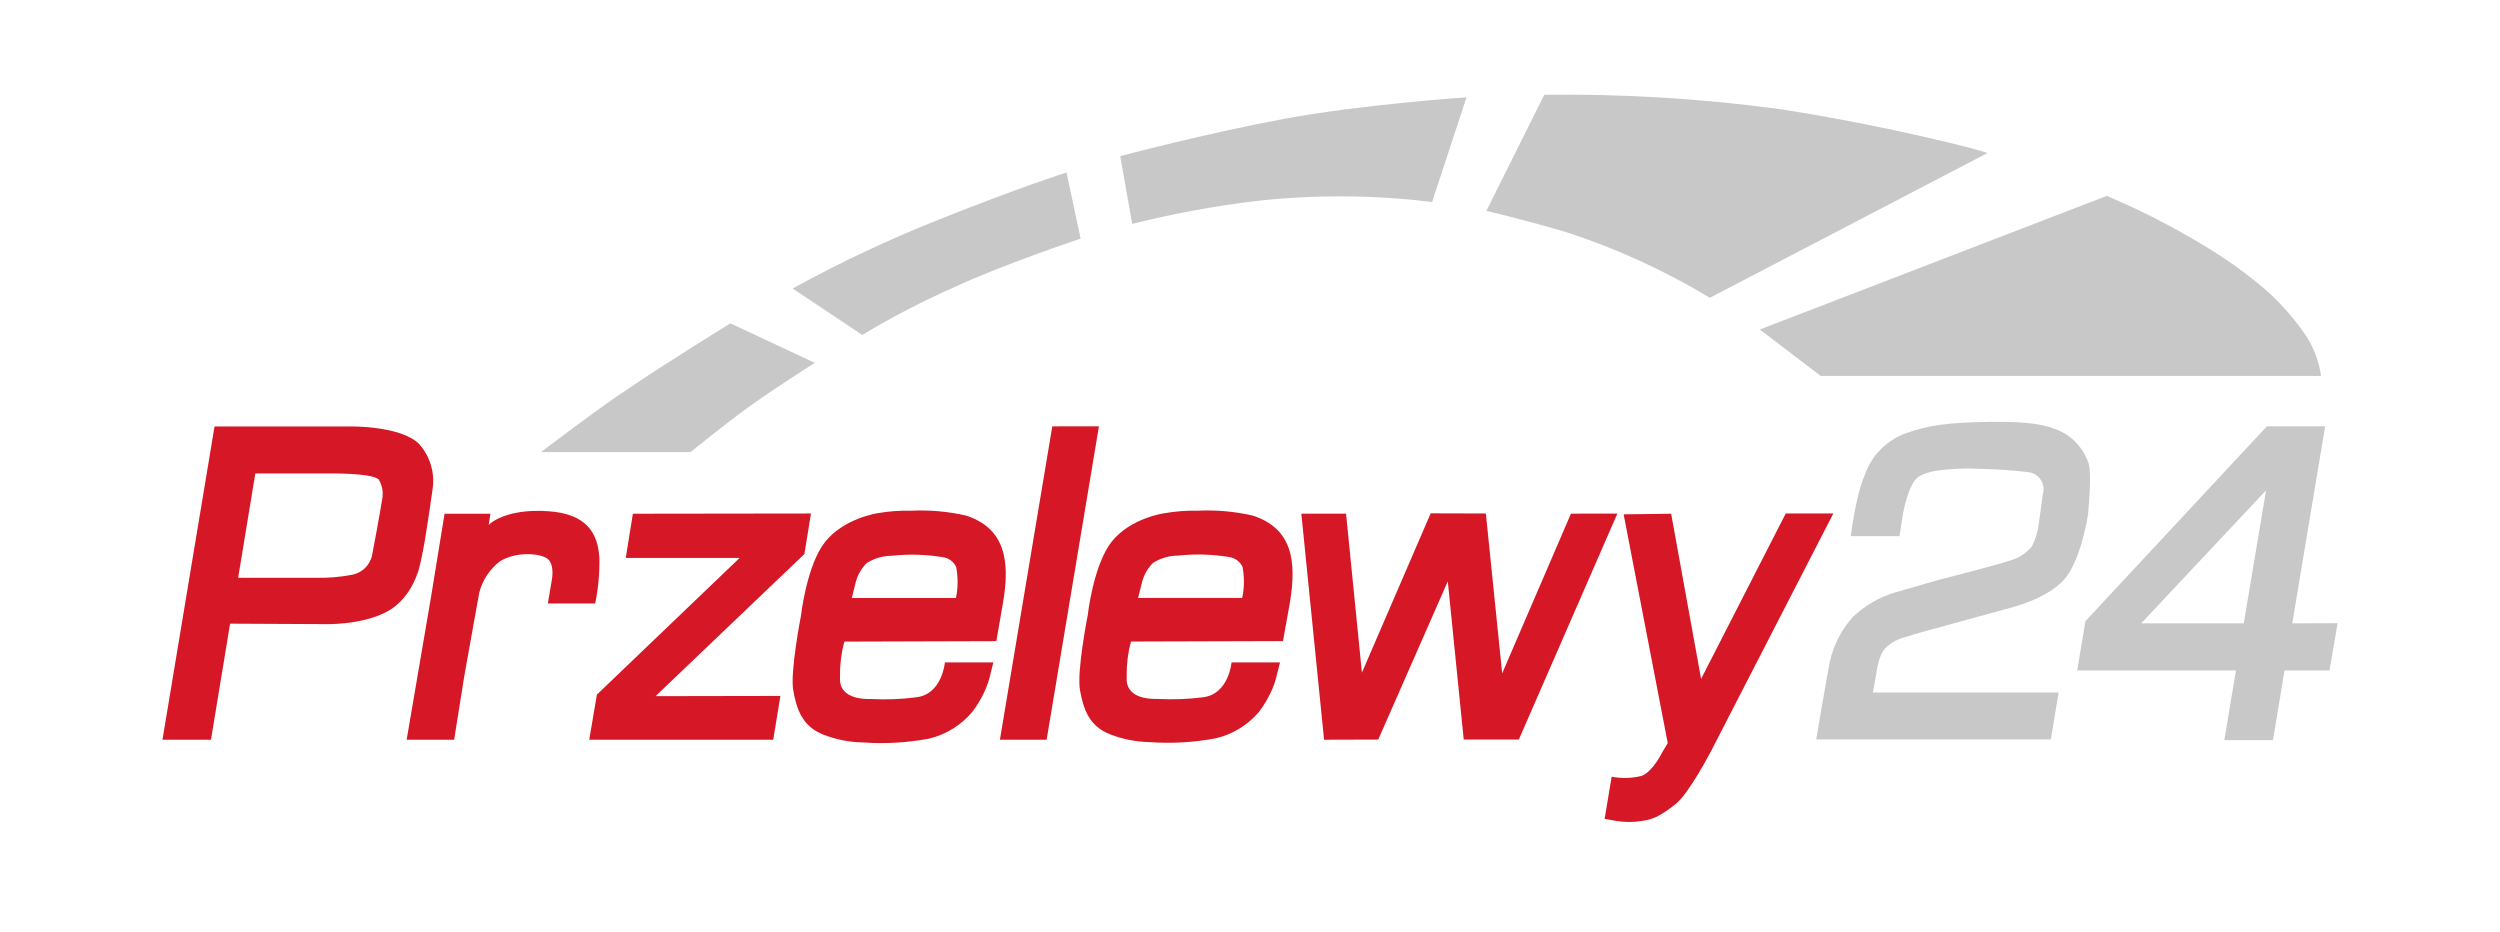
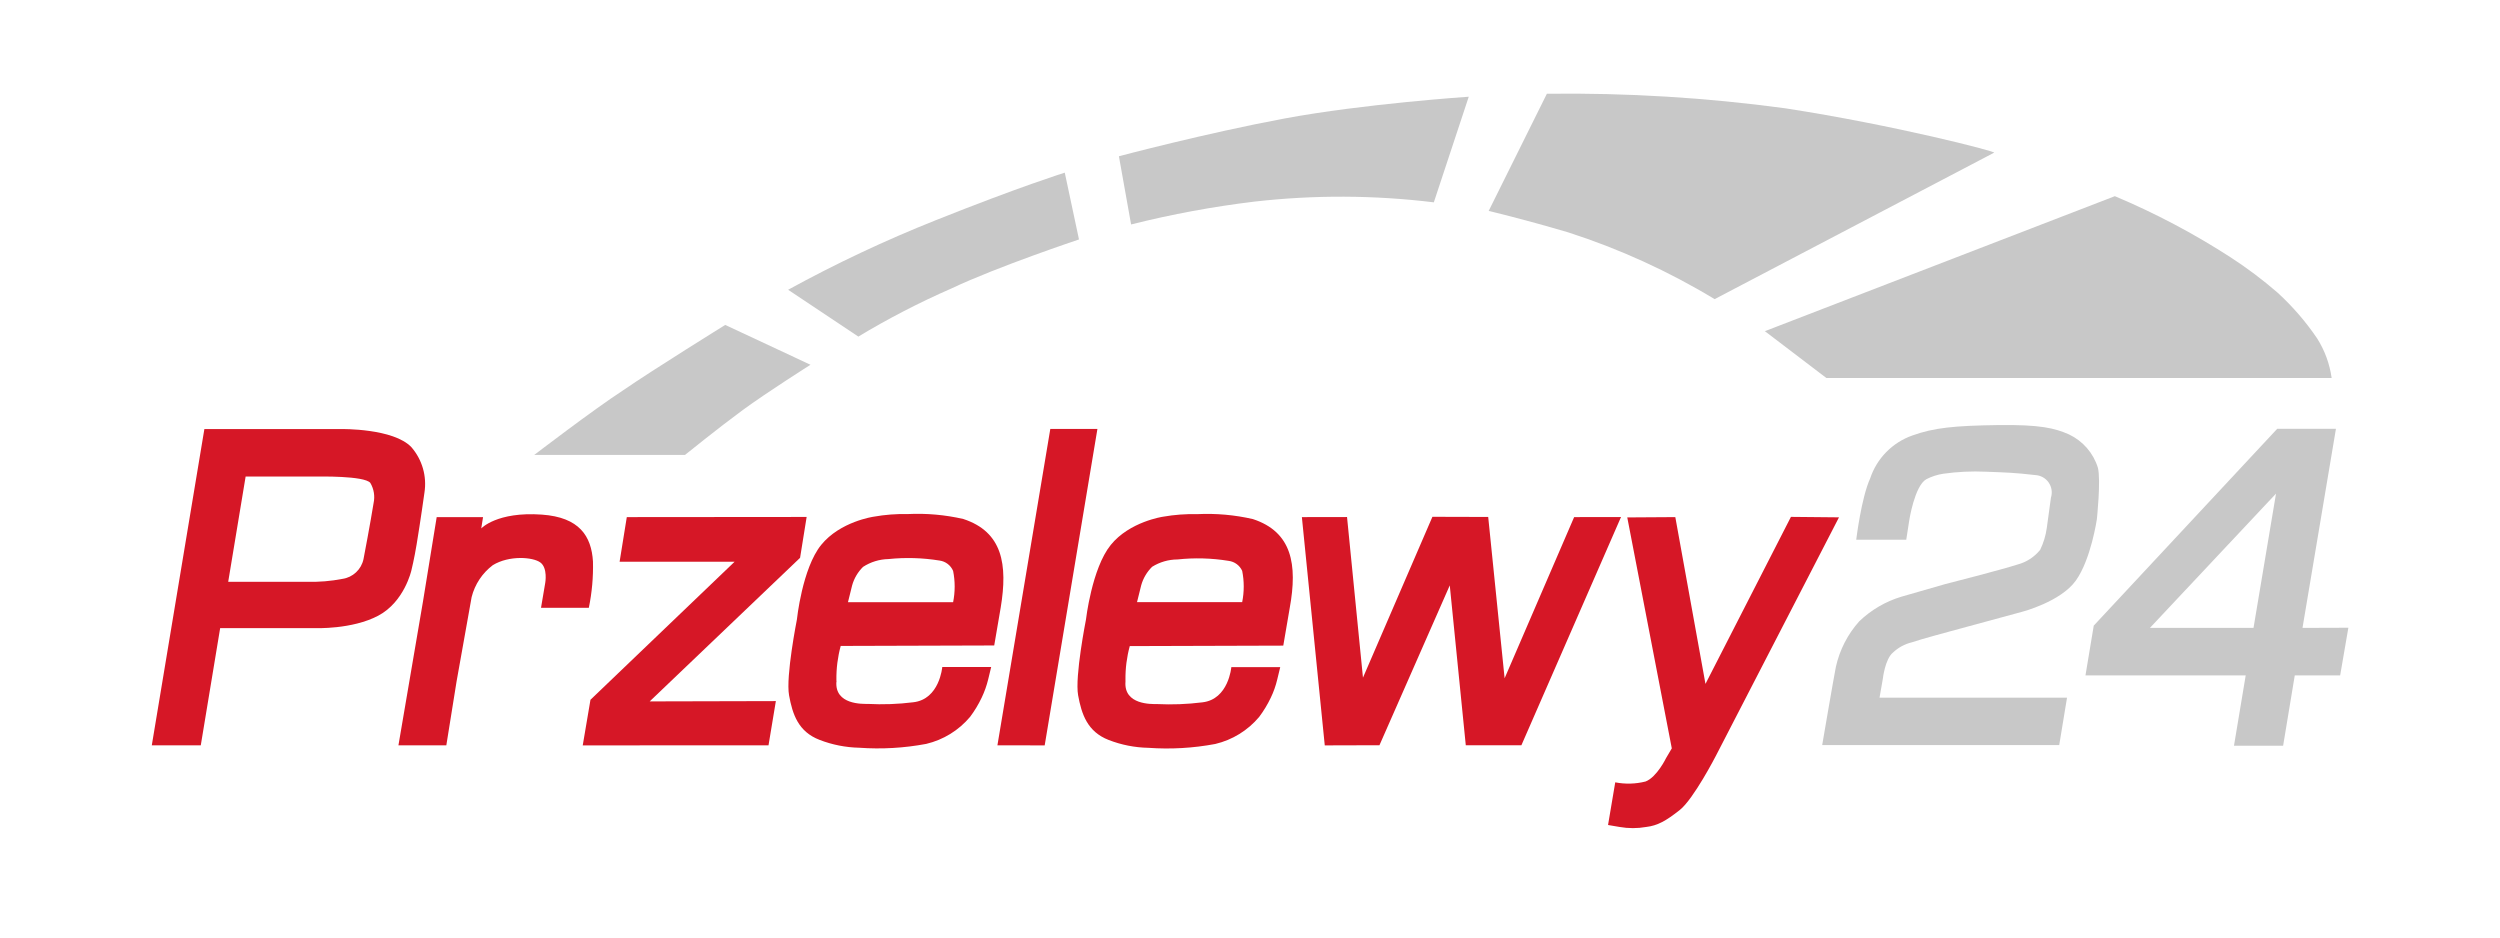
- <svg xmlns="http://www.w3.org/2000/svg" viewBox="0 0 323.13 120.41">
+ <svg xmlns="http://www.w3.org/2000/svg" viewBox="0 0 320 120">
  <defs>
-     <style>.a,.b{fill:#d61726;}.a,.c{fill-rule:evenodd;}.c{fill:#c8c8c8;}.d{fill:none;}</style>
+     <style>.a{fill:none;}.b,.c{fill:#d61726;}.b,.d{fill-rule:evenodd;}.d{fill:#c8c8c8;}</style>
  </defs>
-   <polygon class="a" points="81.8 66.4 104.82 66.37 103.97 71.61 84.73 89.98 100.87 89.95 99.94 95.61 76.16 95.61 77.15 89.78 95.6 72.11 80.88 72.11 81.8 66.4" />
-   <path class="a" d="M54.23,57.45c-2.31-2.44-8.95-2.33-8.95-2.33H27.73L21,95.61h6.27l2.47-15,12.15.06s4.73.18,8.09-1.59,4.24-5.82,4.24-5.82.37-1.5.68-3.33c.48-2.89,1-6.62,1-6.62A7.18,7.18,0,0,0,54.23,57.45Zm-4.84,7.14c0,.06-.56,3.33-1.3,7.18a3.24,3.24,0,0,1-2.71,2.54,21.32,21.32,0,0,1-4.45.37l-10.15,0L33,61.2l9.21,0s6-.12,6.76.81A3.63,3.63,0,0,1,49.39,64.59Z" />
-   <path class="a" d="M57.46,66.4h5.93l-.23,1.45s2-2.18,7.77-1.77c4.81.34,6.34,2.75,6.54,6A26.52,26.52,0,0,1,76.93,78H70.81l.54-3.2s.34-1.9-.61-2.6-4-.94-6.09.33a7.4,7.4,0,0,0-2.71,4.09L60,87.43,58.7,95.61H52.56l3.15-18.44L57.46,66.4Z" />
-   <polygon class="a" points="136.01 55.11 142.04 55.1 135.28 95.61 129.24 95.61 136.01 55.11" />
-   <polygon class="a" points="168.2 66.39 173.98 66.39 176.03 86.94 184.92 66.35 192.05 66.37 194.16 87.03 203.05 66.39 209.05 66.38 196.31 95.59 189.19 95.59 187.13 75.14 178.14 95.59 171.14 95.61 168.2 66.39" />
-   <path class="b" d="M108.62,87.29c0,.06,0,.12,0,.18S108.62,87.28,108.62,87.29Z" />
-   <path class="b" d="M124.87,66.64a26.16,26.16,0,0,0-7.1-.63,22.42,22.42,0,0,0-4.4.33S109.1,67,106.68,70s-3.15,9.57-3.15,9.57-1.43,7.26-1,9.67,1.17,4.66,3.91,5.72a14.8,14.8,0,0,0,5.07,1,33.43,33.43,0,0,0,8.56-.49A10.44,10.44,0,0,0,125.68,92a14.22,14.22,0,0,0,1.49-2.44,11.3,11.3,0,0,0,.83-2.37l.39-1.57h-6.26s-.35,4.13-3.72,4.51a32.45,32.45,0,0,1-5.83.22c-.64,0-4.24.12-4-2.86,0,0,0-.11,0-.22a15.78,15.78,0,0,1,.55-4.34l19.65-.06.84-4.85C130.6,72.48,129.9,68.28,124.87,66.64Zm-1.31,10.65-13.46,0,.53-2.14a5.41,5.41,0,0,1,1.4-2.38,6.22,6.22,0,0,1,3.26-.94,24.33,24.33,0,0,1,6.53.18,2.21,2.21,0,0,1,1.77,1.29A10.25,10.25,0,0,1,123.56,77.29Z" />
-   <path class="b" d="M145.67,87.3c0,.06,0,.12,0,.18S145.67,87.35,145.67,87.3Z" />
-   <path class="b" d="M161.92,66.64a26.12,26.12,0,0,0-7.1-.63,22.16,22.16,0,0,0-4.4.34s-4.27.61-6.69,3.61-3.14,9.57-3.14,9.57-1.44,7.26-1,9.68,1.17,4.66,3.91,5.71a15,15,0,0,0,5.07,1,33.43,33.43,0,0,0,8.56-.49A10.49,10.49,0,0,0,162.74,92a14.39,14.39,0,0,0,1.48-2.45,10.86,10.86,0,0,0,.83-2.36l.39-1.57h-6.26s-.35,4.12-3.72,4.51a33,33,0,0,1-5.83.21c-.64,0-4.23.12-4-2.85a1.23,1.23,0,0,0,0-.23,15.78,15.78,0,0,1,.55-4.34l19.65-.06L166.7,78C167.65,72.48,167,68.29,161.92,66.64Zm-1.36,10.64H147.1l.54-2.14a5.31,5.31,0,0,1,1.4-2.39,6.16,6.16,0,0,1,3.25-.94,24.33,24.33,0,0,1,6.53.18,2.26,2.26,0,0,1,1.78,1.29A10.17,10.17,0,0,1,160.56,77.28Z" />
-   <path class="a" d="M216,66.4l3.87,21.35,10.94-21.38,6.15,0L221.2,97s-2.85,5.52-4.62,6.92-2.85,2-4.3,2.18a10.33,10.33,0,0,1-3.42,0l-1.46-.26.91-5.45a8.9,8.9,0,0,0,3.89-.11c1.45-.58,2.62-3,2.62-3l.74-1.23-5.7-29.57Z" />
-   <path class="c" d="M239.17,69.3h6.35l.37-2.46s.68-4.44,2.19-5.3a7.21,7.21,0,0,1,2.16-.69,28.57,28.57,0,0,1,5.48-.26c2.64.09,3.63.12,6.31.42a2.23,2.23,0,0,1,2,2.9l-.52,3.86a9.31,9.31,0,0,1-.85,2.81,5.59,5.59,0,0,1-2.91,1.89c-2.09.68-9.24,2.5-9.24,2.5l-5.62,1.62a13.44,13.44,0,0,0-5.39,3.14,12.75,12.75,0,0,0-3,5.84c-.27,1.27-1.75,10-1.75,10l30.33,0,1-6.07-24,0,.44-2.47s.27-2.54,1.3-3.38a5.4,5.4,0,0,1,2.41-1.29c1.14-.41,5.06-1.45,5.06-1.45l9-2.47s4.94-1.27,6.88-4,2.7-7.86,2.7-7.86.52-5,.12-6.58a7.06,7.06,0,0,0-3.68-4.27c-1.81-.8-3.7-1.27-9.16-1.2S249.1,55,246.34,56A8.75,8.75,0,0,0,241,61.47c-1.13,2.48-1.78,7.83-1.78,7.83Z" />
-   <path class="c" d="M296.28,80.57l4.25-25.47H293L269.55,80.28l-1.07,6.38H289l-1.5,9h6.29l1.49-9h5.81l1.05-6.11Zm-6.27,0-13.26,0,16.14-17.19Z" />
-   <path class="c" d="M69.93,58.43H89.25s4.33-3.5,7.4-5.74,8.66-5.79,8.66-5.79L94.4,41.79S85.18,47.5,81.27,50.2c-3.81,2.48-11.34,8.23-11.34,8.23Z" />
-   <path class="c" d="M111.45,43.29l-9-6a168.93,168.93,0,0,1,18.88-8.9c10.77-4.3,16.52-6.09,16.52-6.09l1.82,8.54s-10.37,3.47-16.32,6.28a103.28,103.28,0,0,0-11.94,6.2Z" />
-   <path class="c" d="M146.34,28.94l-1.55-8.76s11.06-2.94,21.19-4.82,23.57-2.78,23.57-2.78L185.1,26.11A97.57,97.57,0,0,0,162.19,26a128.89,128.89,0,0,0-15.85,2.94Z" />
-   <path class="c" d="M192.12,27.25l7.48-15a207.91,207.91,0,0,1,30.5,1.86c14.12,2.19,27,5.54,26.75,5.69L221,38.49a89.57,89.57,0,0,0-18.76-8.55c-5.89-1.71-10.16-2.69-10.16-2.69Z" />
-   <path class="c" d="M227.46,42.59l7.87,6H300a12.82,12.82,0,0,0-1.85-5.06,32.56,32.56,0,0,0-5.08-5.87,55.2,55.2,0,0,0-5.95-4.51,95.51,95.51,0,0,0-14.82-7.83L227.46,42.59Z" />
-   <rect class="d" width="323.13" height="120.41" />
+   <rect class="a" width="320" height="120" />
+   <polygon class="b" points="80.23 66.19 103.25 66.17 102.41 71.4 83.16 89.78 99.31 89.74 98.37 95.4 74.59 95.41 75.58 89.57 94.03 71.9 79.31 71.9 80.23 66.19" />
+   <path class="b" d="M52.66,57.24c-2.3-2.43-8.95-2.32-8.95-2.32H26.16L19.43,95.4H25.7l2.48-15,12.15,0s4.72.19,8.08-1.59S52.66,73,52.66,73s.37-1.49.67-3.33c.48-2.89,1-6.62,1-6.62A7.18,7.18,0,0,0,52.66,57.24Zm-4.84,7.15c0,.06-.55,3.32-1.29,7.17a3.23,3.23,0,0,1-2.72,2.54,20.57,20.57,0,0,1-4.45.37l-10.15,0L31.44,61l9.2,0s6-.13,6.76.81A3.57,3.57,0,0,1,47.82,64.39Z" />
+   <path class="b" d="M55.89,66.19h5.94l-.23,1.45s2-2.18,7.76-1.77c4.81.34,6.34,2.76,6.54,6a26.15,26.15,0,0,1-.53,5.93H69.25l.54-3.19s.34-1.9-.62-2.61-4-.94-6.09.34a7.39,7.39,0,0,0-2.71,4.08L58.44,87.23,57.13,95.4H51L54.14,77l1.75-10.77Z" />
+   <polygon class="b" points="134.44 54.9 140.47 54.9 133.72 95.41 127.67 95.4 134.44 54.9" />
+   <polygon class="b" points="166.64 66.19 172.42 66.18 174.46 86.74 183.35 66.15 190.49 66.17 192.59 86.82 201.49 66.19 207.49 66.18 194.74 95.39 187.62 95.39 185.57 74.93 176.57 95.39 169.57 95.41 166.64 66.19" />
+   <path class="c" d="M107.06,87.09a1,1,0,0,0,0,.17C107,87.4,107.06,87.07,107.06,87.09Z" />
+   <path class="c" d="M123.3,66.43a26.12,26.12,0,0,0-7.1-.63,22,22,0,0,0-4.39.34s-4.27.61-6.7,3.61S102,79.32,102,79.32s-1.44,7.26-1,9.68,1.17,4.66,3.92,5.71a14.94,14.94,0,0,0,5.06,1,33.5,33.5,0,0,0,8.57-.49,10.49,10.49,0,0,0,5.62-3.46,14.39,14.39,0,0,0,1.48-2.45,12,12,0,0,0,.84-2.36l.38-1.57h-6.26s-.34,4.13-3.71,4.51a33.13,33.13,0,0,1-5.84.21c-.64,0-4.23.12-4-2.86,0,0,0-.1,0-.22a15.78,15.78,0,0,1,.55-4.34l19.65-.06.83-4.85C129,72.27,128.34,68.08,123.3,66.43ZM122,77.08H108.54l.53-2.14a5.35,5.35,0,0,1,1.4-2.38,6.22,6.22,0,0,1,3.25-1,24.92,24.92,0,0,1,6.54.19A2.21,2.21,0,0,1,122,73.08,10.21,10.21,0,0,1,122,77.08Z" />
+   <path class="c" d="M144.11,87.1c0,.06,0,.12,0,.17S144.1,87.14,144.11,87.1Z" />
+   <path class="c" d="M160.36,66.44a26.16,26.16,0,0,0-7.1-.63,22.26,22.26,0,0,0-4.4.33s-4.27.62-6.69,3.62S139,79.33,139,79.33s-1.44,7.26-1,9.67,1.18,4.66,3.92,5.72a14.77,14.77,0,0,0,5.06,1,33.5,33.5,0,0,0,8.57-.49,10.49,10.49,0,0,0,5.62-3.46,14.55,14.55,0,0,0,1.48-2.44,11.43,11.43,0,0,0,.84-2.37l.38-1.57h-6.26s-.34,4.13-3.71,4.51a33.64,33.64,0,0,1-5.84.22c-.64,0-4.22.12-4-2.86,0,0,0-.1,0-.23a15.73,15.73,0,0,1,.55-4.33l19.65-.06.83-4.85C166.09,72.28,165.39,68.08,160.36,66.44ZM159,77.07H145.54l.53-2.14a5.35,5.35,0,0,1,1.4-2.38,6.18,6.18,0,0,1,3.25-.94,24.4,24.4,0,0,1,6.54.18A2.21,2.21,0,0,1,159,73.07,10.21,10.21,0,0,1,159,77.07Z" />
+   <path class="b" d="M214.44,66.19l3.86,21.35,10.94-21.38,6.15.06L219.63,96.75s-2.85,5.53-4.62,6.93-2.85,2-4.29,2.17a9.82,9.82,0,0,1-3.42,0l-1.47-.25.92-5.46a8.9,8.9,0,0,0,3.89-.11c1.45-.57,2.62-3,2.62-3l.73-1.24-5.7-29.56Z" />
+   <path class="d" d="M237.61,69.09H244l.38-2.46s.68-4.44,2.19-5.29a7,7,0,0,1,2.16-.7,29.36,29.36,0,0,1,5.48-.26c2.64.1,3.63.12,6.31.43a2.22,2.22,0,0,1,2,2.89l-.53,3.87a9.31,9.31,0,0,1-.85,2.81,5.54,5.54,0,0,1-2.9,1.88c-2.09.68-9.24,2.5-9.24,2.5l-5.63,1.62a13.37,13.37,0,0,0-5.38,3.14,12.92,12.92,0,0,0-3,5.85c-.26,1.27-1.75,10-1.75,10h30.34l1-6.07-24,0L241,86.9s.28-2.55,1.31-3.38a5.27,5.27,0,0,1,2.4-1.3c1.15-.4,5.06-1.45,5.06-1.45l9.06-2.46s4.94-1.28,6.88-4,2.69-7.86,2.69-7.86.53-5,.13-6.58a7,7,0,0,0-3.69-4.26c-1.8-.8-3.69-1.28-9.15-1.2s-8.16.33-10.93,1.34a8.75,8.75,0,0,0-5.38,5.49c-1.13,2.47-1.78,7.82-1.78,7.82Z" />
+   <path class="d" d="M294.72,80.37,299,54.89h-7.52L268,80.08l-1.06,6.37h20.51l-1.5,9h6.29l1.49-9h5.81l1.05-6.1Zm-6.27,0-13.26,0,16.14-17.19Z" />
+   <path class="d" d="M68.37,58.23H87.68s4.33-3.5,7.4-5.75,8.66-5.79,8.66-5.79l-10.91-5.1S83.62,47.3,79.7,50c-3.81,2.48-11.33,8.24-11.33,8.24Z" />
+   <path class="d" d="M109.88,43.09l-9-6a170.74,170.74,0,0,1,18.89-8.9c10.77-4.3,16.52-6.09,16.52-6.09l1.82,8.55s-10.38,3.46-16.32,6.27a103.09,103.09,0,0,0-12,6.21Z" />
+   <path class="d" d="M144.78,28.73,143.22,20s11.06-2.94,21.19-4.83S188,12.38,188,12.38L183.53,25.9a97.87,97.87,0,0,0-22.91-.1,127.43,127.43,0,0,0-15.84,2.93Z" />
+   <path class="d" d="M190.55,27,198,12a207.91,207.91,0,0,1,30.5,1.86c14.12,2.18,27,5.54,26.75,5.68L219.47,38.29a88.75,88.75,0,0,0-18.75-8.55C194.83,28,190.55,27,190.55,27Z" />
+   <path class="d" d="M225.89,42.38l7.88,6h64.68a12.77,12.77,0,0,0-1.86-5.07,33.19,33.19,0,0,0-5.07-5.86,54.23,54.23,0,0,0-6-4.51,95.51,95.51,0,0,0-14.82-7.83l-44.85,17.3Z" />
</svg>
